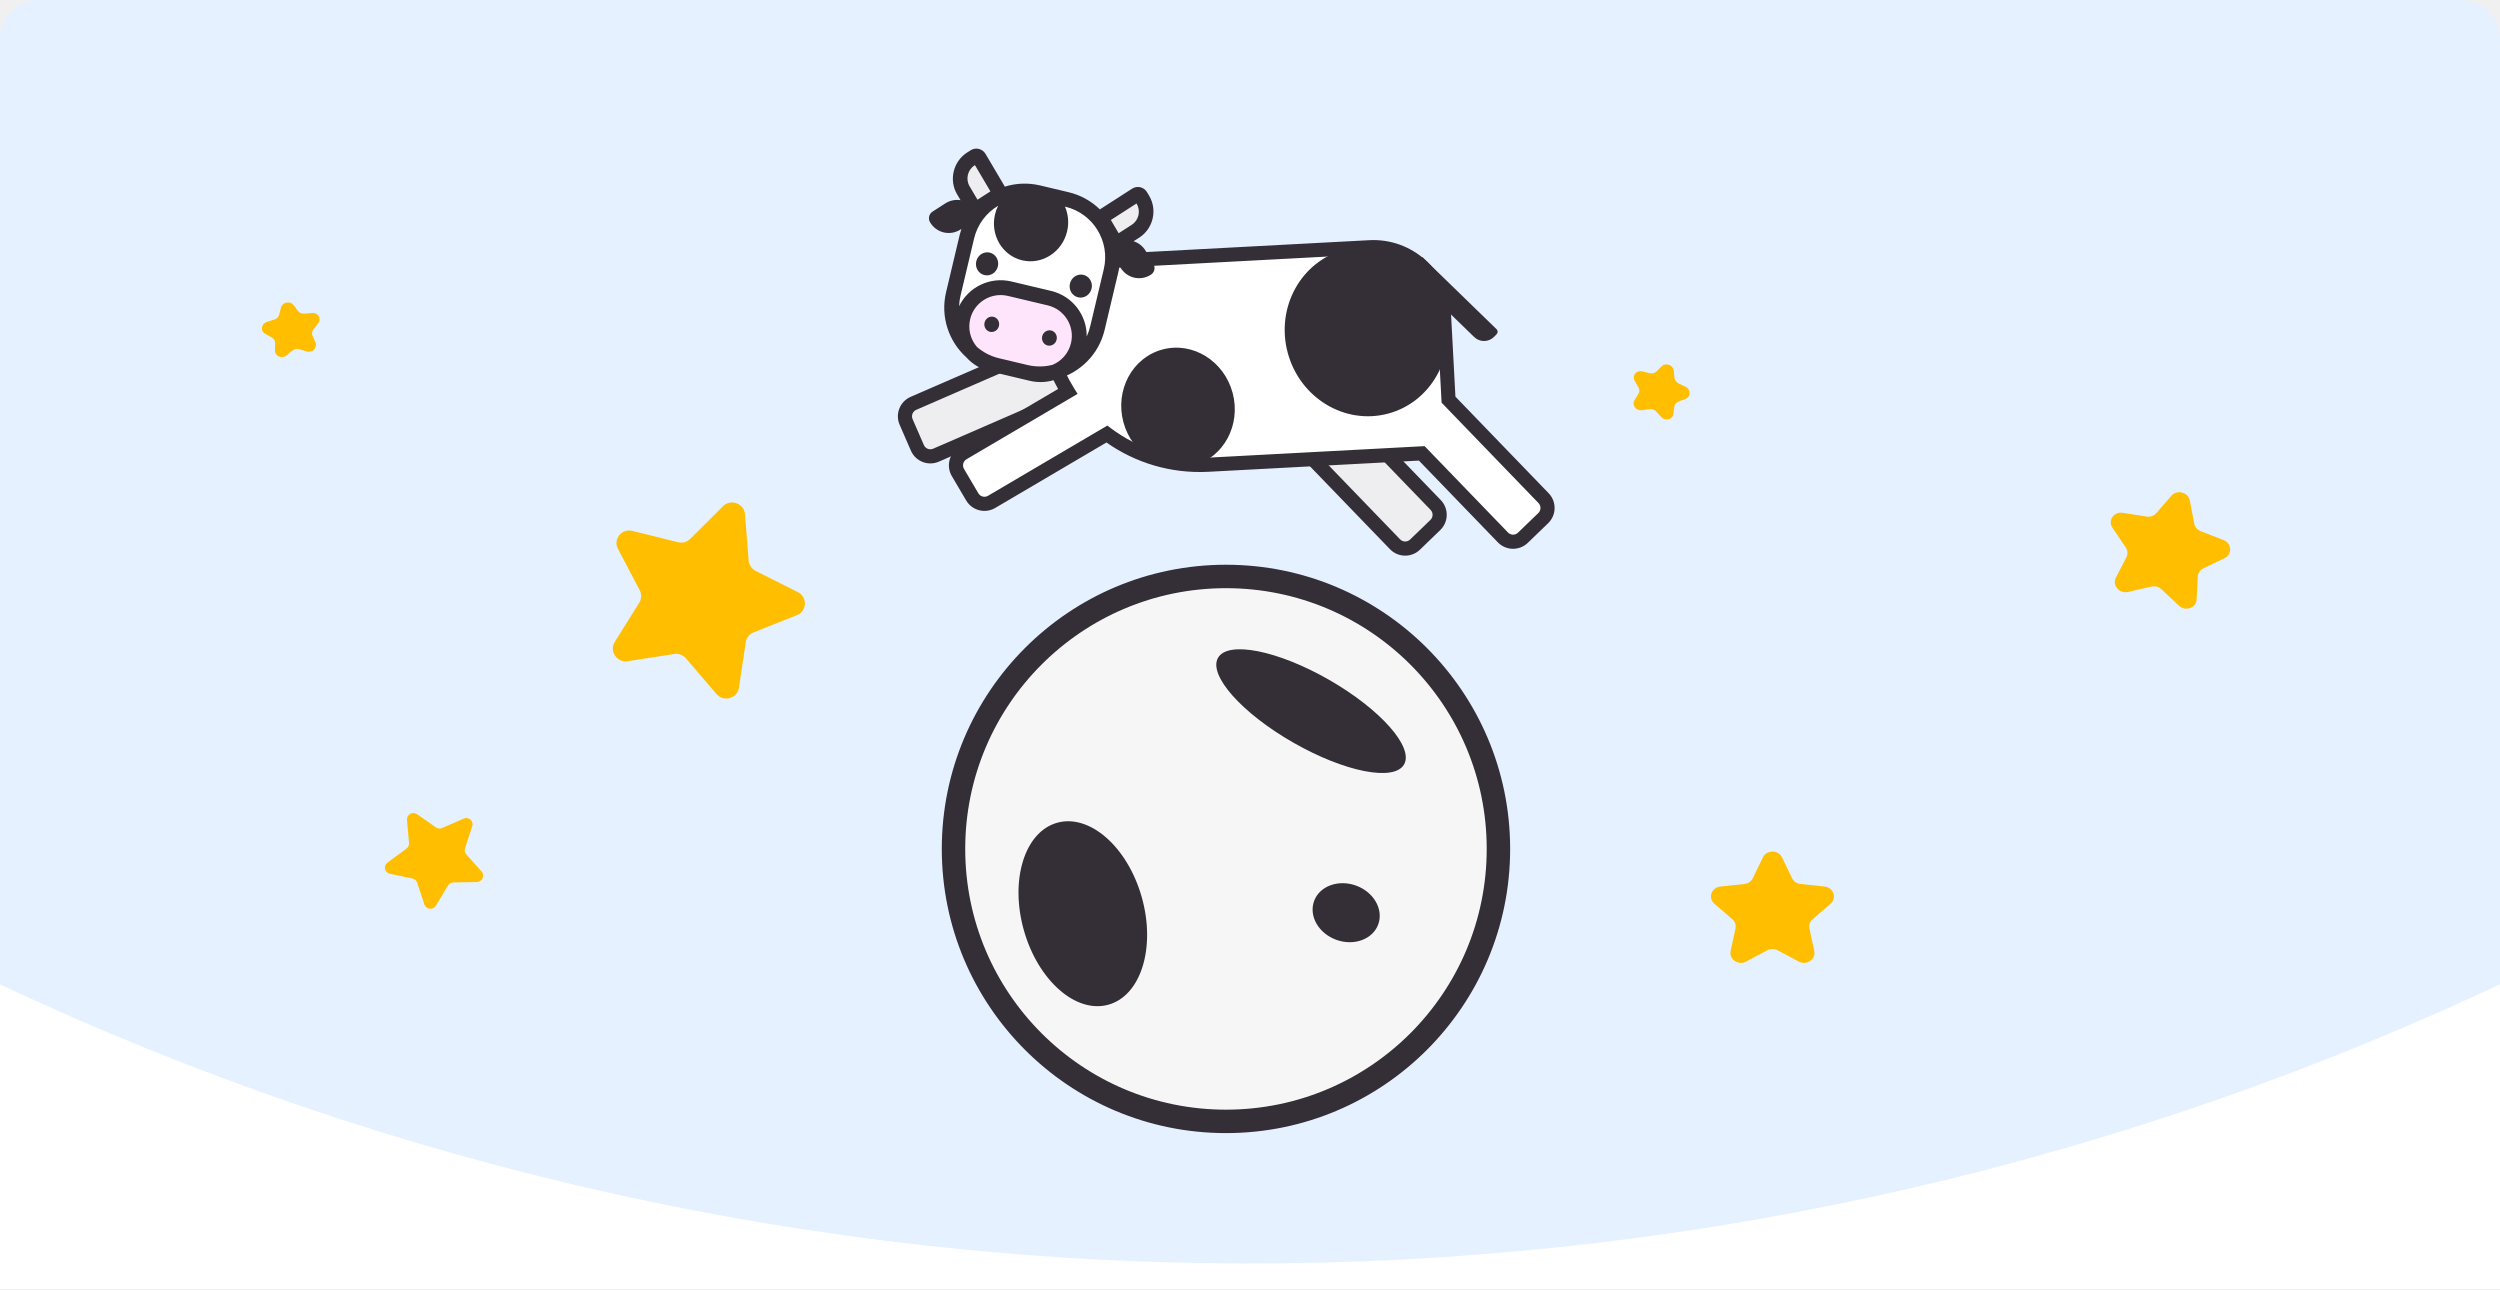
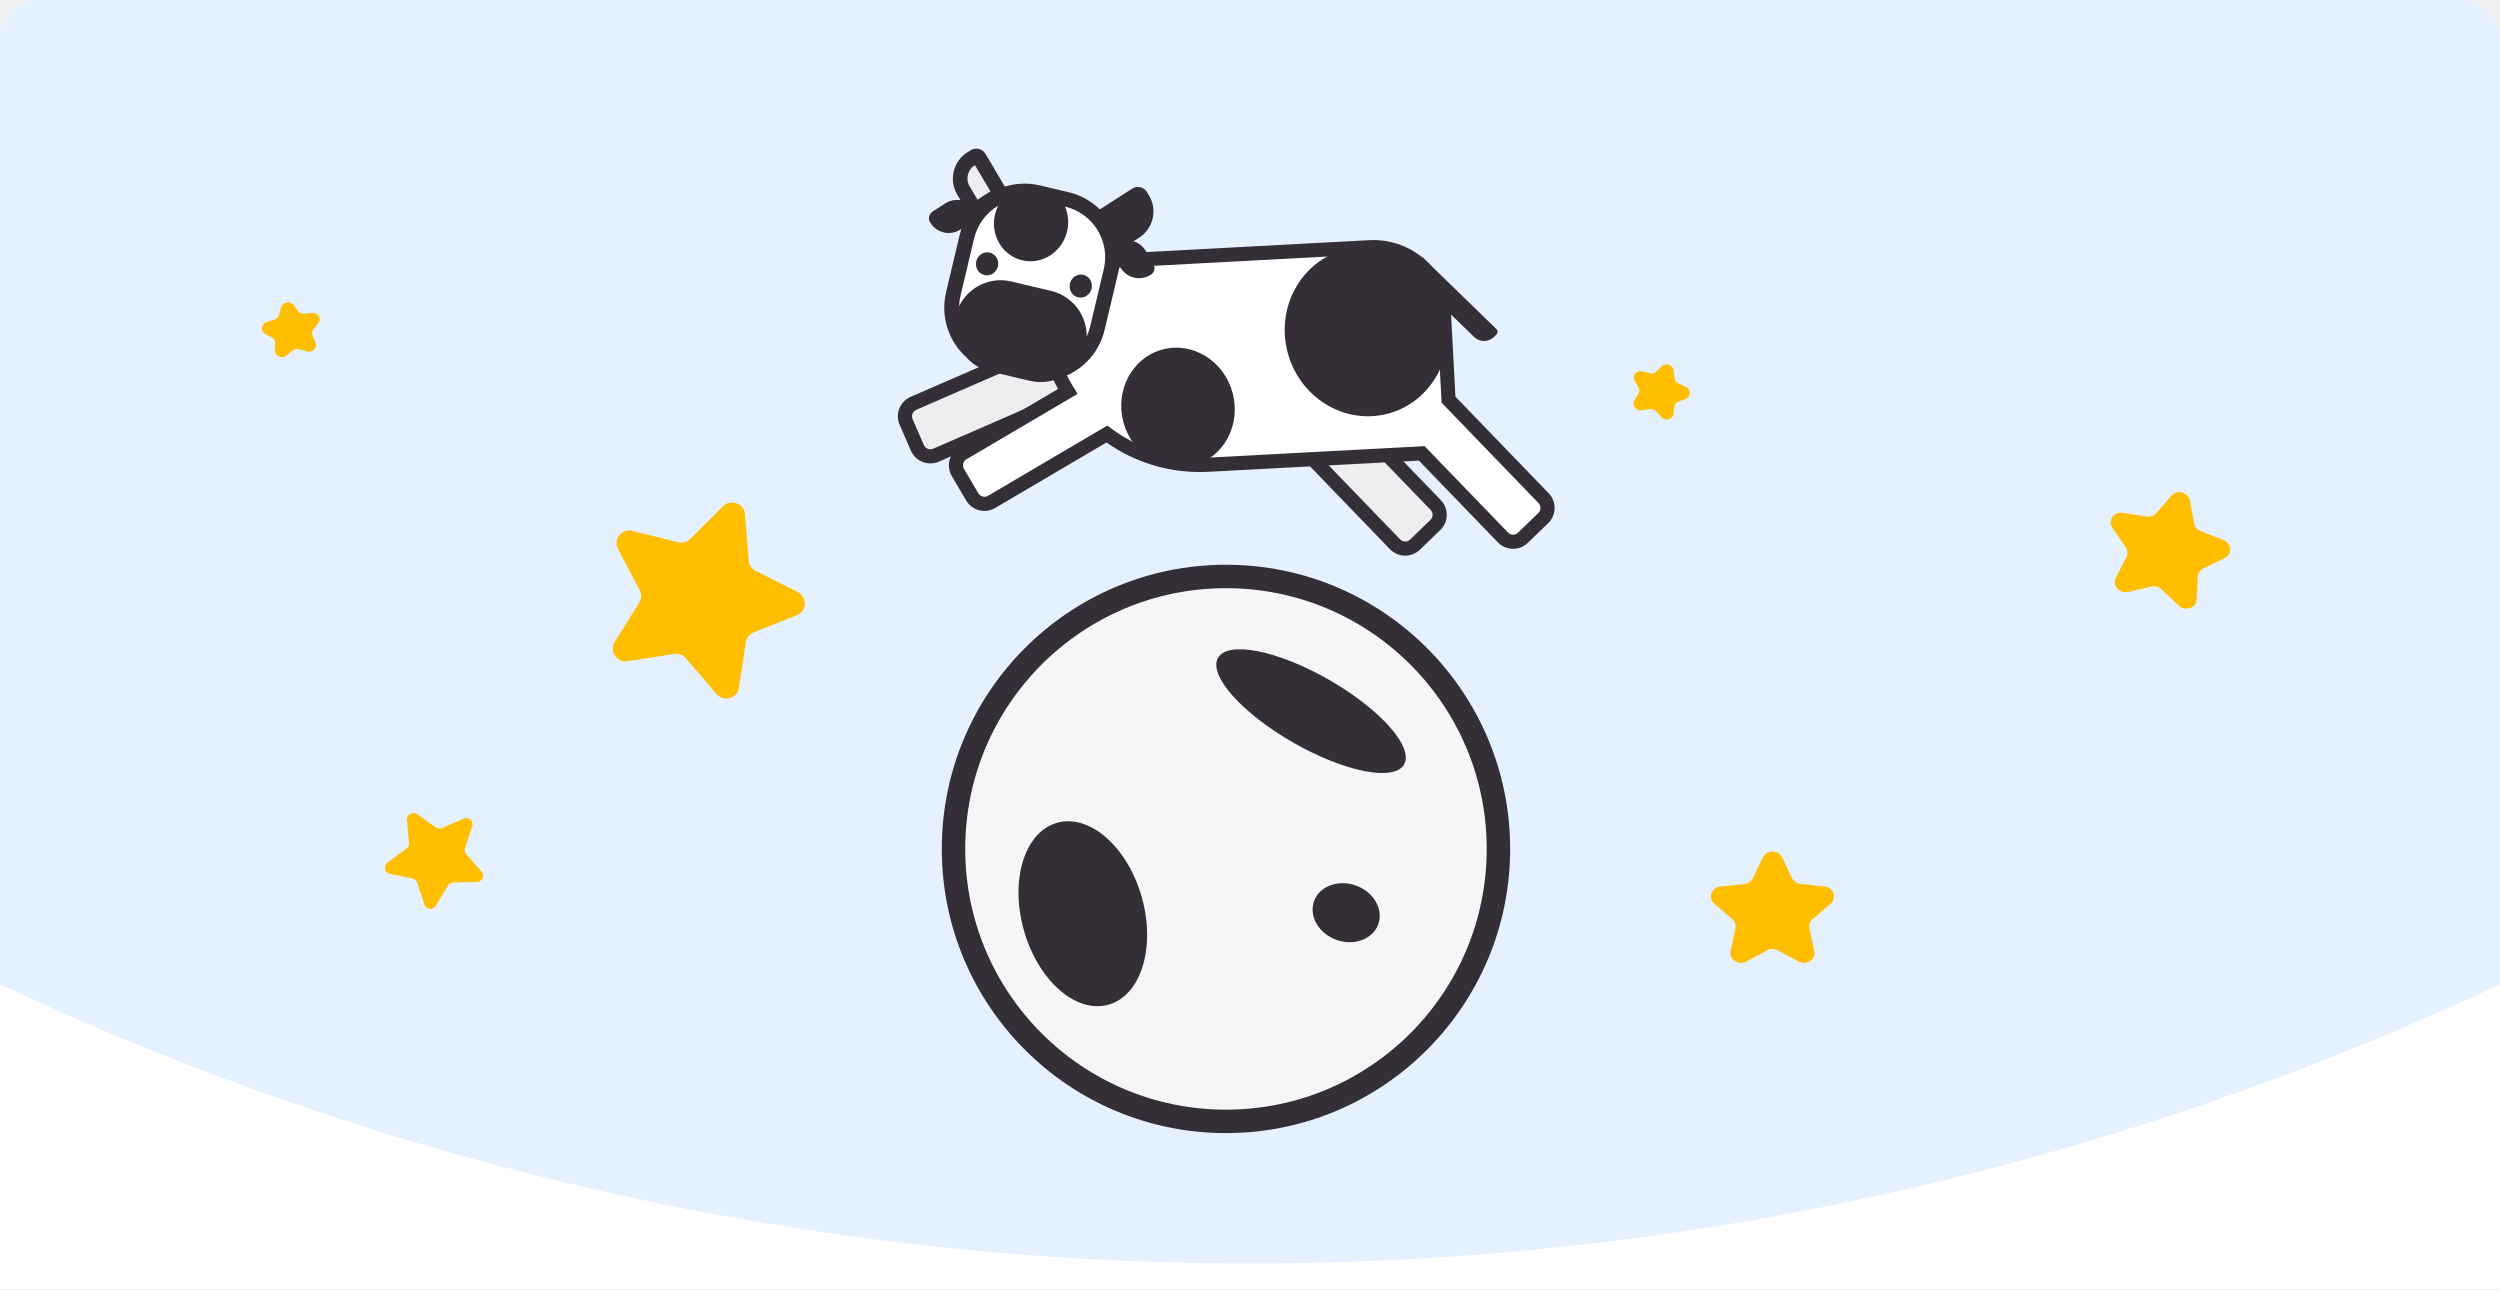
<svg xmlns="http://www.w3.org/2000/svg" width="320" height="165" viewBox="0 0 320 165" fill="none">
  <rect width="320" height="162" rx="5" fill="#E5F1FF" />
  <path d="M92.547 64.792C93.535 63.809 95.25 64.443 95.36 65.832L95.83 71.748C95.875 72.317 96.22 72.824 96.737 73.084L102.115 75.783C103.378 76.417 103.315 78.216 102.012 78.734L96.462 80.941C95.928 81.153 95.549 81.627 95.465 82.191L94.582 88.045C94.375 89.421 92.622 89.898 91.706 88.829L87.806 84.277C87.431 83.839 86.853 83.626 86.283 83.714L80.36 84.633C78.969 84.849 77.948 83.346 78.685 82.166L81.825 77.147C82.127 76.664 82.148 76.057 81.881 75.548L79.102 70.262C78.45 69.02 79.572 67.613 80.944 67.954L86.784 69.403C87.346 69.543 87.937 69.381 88.342 68.979L92.547 64.792Z" fill="#FFBF00" />
  <path d="M52.093 104.96C52.032 104.27 52.822 103.815 53.388 104.213L55.802 105.908C56.034 106.071 56.338 106.1 56.602 105.984L59.35 104.779C59.995 104.497 60.664 105.091 60.446 105.754L59.521 108.579C59.432 108.851 59.493 109.146 59.682 109.357L61.641 111.551C62.101 112.066 61.725 112.889 61.023 112.901L58.038 112.952C57.751 112.957 57.485 113.111 57.337 113.357L55.8 115.917C55.439 116.518 54.538 116.432 54.322 115.776L53.402 112.983C53.314 112.714 53.088 112.514 52.809 112.455L49.9 111.844C49.216 111.7 49.036 110.824 49.603 110.407L52.02 108.629C52.253 108.458 52.38 108.181 52.355 107.898L52.093 104.96Z" fill="#FFBF00" />
  <path d="M212.695 46.885C213.215 46.373 214.155 46.707 214.236 47.432L214.342 48.379C214.375 48.676 214.57 48.941 214.854 49.077L215.761 49.512C216.456 49.845 216.45 50.783 215.751 51.051L214.839 51.401C214.552 51.511 214.354 51.758 214.317 52.052L214.198 52.988C214.107 53.705 213.163 53.951 212.65 53.392L211.98 52.662C211.77 52.432 211.453 52.32 211.145 52.365L210.165 52.509C209.414 52.619 208.837 51.833 209.219 51.219L209.717 50.418C209.873 50.166 209.876 49.85 209.723 49.584L209.236 48.737C208.863 48.088 209.45 47.356 210.199 47.536L211.177 47.771C211.484 47.844 211.802 47.761 212.015 47.552L212.695 46.885Z" fill="#FFBF00" />
  <path d="M35.972 39.368C36.158 38.662 37.136 38.469 37.577 39.051L38.151 39.81C38.332 40.048 38.635 40.177 38.949 40.149L39.951 40.059C40.718 39.99 41.192 40.8 40.728 41.388L40.123 42.155C39.933 42.395 39.889 42.709 40.007 42.98L40.383 43.846C40.671 44.509 39.986 45.203 39.259 44.984L38.31 44.699C38.012 44.609 37.682 44.674 37.441 44.87L36.671 45.495C36.082 45.973 35.185 45.592 35.199 44.87L35.218 43.926C35.224 43.63 35.064 43.357 34.797 43.207L33.945 42.727C33.293 42.36 33.423 41.431 34.159 41.203L35.12 40.905C35.422 40.812 35.653 40.578 35.729 40.289L35.972 39.368Z" fill="#FFBF00" />
  <path d="M225.647 109.745C226.127 108.752 227.623 108.752 228.103 109.745L229.389 112.411C229.586 112.818 229.994 113.098 230.465 113.148L233.551 113.478C234.702 113.601 235.164 114.943 234.31 115.68L232.019 117.658C231.669 117.96 231.513 118.412 231.608 118.851L232.229 121.72C232.46 122.79 231.25 123.62 230.242 123.081L227.54 121.638C227.127 121.417 226.623 121.417 226.21 121.638L223.508 123.081C222.5 123.62 221.29 122.79 221.521 121.72L222.142 118.851C222.237 118.412 222.081 117.96 221.731 117.658L219.44 115.68C218.586 114.943 219.048 113.601 220.199 113.478L223.285 113.148C223.756 113.098 224.164 112.818 224.361 112.411L225.647 109.745Z" fill="#FFBF00" />
  <path d="M277.937 63.452C278.658 62.617 280.104 63.007 280.307 64.092L280.855 67.001C280.938 67.445 281.26 67.821 281.701 67.993L284.595 69.115C285.673 69.534 285.77 70.95 284.754 71.439L282.026 72.751C281.61 72.952 281.341 73.348 281.319 73.796L281.17 76.728C281.115 77.821 279.73 78.307 278.898 77.525L276.665 75.426C276.324 75.106 275.837 74.975 275.381 75.08L272.396 75.769C271.283 76.027 270.33 74.91 270.832 73.938L272.18 71.329C272.386 70.931 272.353 70.453 272.094 70.07L270.397 67.564C269.765 66.63 270.561 65.455 271.704 65.636L274.769 66.121C275.237 66.196 275.704 66.032 276 65.69L277.937 63.452Z" fill="#FFBF00" />
  <path d="M165.999 56.651C165.305 55.932 165.325 54.787 166.044 54.093L168.647 51.58C169.365 50.886 170.511 50.907 171.205 51.625L183.769 64.64C184.463 65.359 184.443 66.504 183.724 67.198L181.121 69.71C180.403 70.404 179.257 70.384 178.564 69.666L165.999 56.651Z" fill="#EEEDEF" />
-   <path fill-rule="evenodd" clip-rule="evenodd" d="M165.348 57.279C164.307 56.201 164.337 54.483 165.416 53.443L168.018 50.93C169.097 49.889 170.814 49.919 171.855 50.997L184.42 64.011C185.461 65.09 185.431 66.807 184.352 67.848L181.75 70.361C180.671 71.402 178.954 71.372 177.913 70.294L165.348 57.279ZM166.672 54.744C166.313 55.091 166.303 55.663 166.65 56.023L179.214 69.037C179.561 69.397 180.134 69.407 180.493 69.06L183.096 66.547C183.455 66.2 183.465 65.627 183.118 65.268L170.554 52.254C170.207 51.894 169.634 51.884 169.275 52.231L166.672 54.744Z" fill="#342E37" />
+   <path fillRule="evenodd" clipRule="evenodd" d="M165.348 57.279C164.307 56.201 164.337 54.483 165.416 53.443L168.018 50.93C169.097 49.889 170.814 49.919 171.855 50.997L184.42 64.011C185.461 65.09 185.431 66.807 184.352 67.848L181.75 70.361C180.671 71.402 178.954 71.372 177.913 70.294L165.348 57.279ZM166.672 54.744C166.313 55.091 166.303 55.663 166.65 56.023L179.214 69.037C179.561 69.397 180.134 69.407 180.493 69.06L183.096 66.547C183.455 66.2 183.465 65.627 183.118 65.268L170.554 52.254C170.207 51.894 169.634 51.884 169.275 52.231L166.672 54.744Z" fill="#342E37" />
  <path d="M133.51 44.414C134.426 44.015 135.491 44.435 135.89 45.351L137.333 48.669C137.731 49.585 137.311 50.651 136.395 51.05L119.806 58.263C118.89 58.662 117.824 58.242 117.426 57.326L115.983 54.008C115.584 53.092 116.004 52.026 116.92 51.628L133.51 44.414Z" fill="#EEEDEF" />
-   <path fill-rule="evenodd" clip-rule="evenodd" d="M133.149 43.584C134.523 42.987 136.122 43.616 136.719 44.991L138.162 48.308C138.76 49.683 138.13 51.281 136.756 51.879L120.167 59.093C118.792 59.69 117.194 59.061 116.596 57.687L115.153 54.369C114.556 52.994 115.185 51.396 116.56 50.798L133.149 43.584ZM135.06 45.712C134.861 45.254 134.328 45.044 133.87 45.243L117.281 52.457C116.823 52.656 116.613 53.189 116.812 53.647L118.255 56.965C118.454 57.423 118.987 57.633 119.445 57.434L136.034 50.22C136.492 50.021 136.702 49.488 136.503 49.03L135.06 45.712Z" fill="#342E37" />
-   <path fill-rule="evenodd" clip-rule="evenodd" d="M133.45 35.686C133.397 34.688 134.163 33.836 135.16 33.783L175.314 31.647C180.302 31.382 184.561 35.211 184.827 40.199L185.41 51.159L197.578 63.763C198.271 64.481 198.251 65.627 197.533 66.321L194.93 68.834C194.211 69.527 193.066 69.507 192.372 68.789L181.986 58.031L154.643 59.486C149.804 59.743 145.278 58.249 141.678 55.558L126.925 64.24C126.064 64.747 124.955 64.46 124.449 63.599L122.614 60.481C122.107 59.62 122.394 58.511 123.255 58.004L136.674 50.108C134.962 47.353 133.9 44.14 133.715 40.672L133.45 35.686Z" fill="white" />
-   <path fill-rule="evenodd" clip-rule="evenodd" d="M132.547 35.733C132.467 34.237 133.616 32.959 135.112 32.88L175.266 30.744C180.753 30.452 185.438 34.664 185.73 40.151L186.295 50.774L198.228 63.134C199.269 64.213 199.239 65.93 198.161 66.971L195.558 69.484C194.48 70.525 192.762 70.495 191.721 69.417L181.622 58.956L154.691 60.389C149.85 60.646 145.306 59.227 141.627 56.638L127.384 65.02C126.092 65.78 124.429 65.349 123.669 64.058L121.834 60.939C121.074 59.648 121.505 57.985 122.797 57.224L135.434 49.787C133.921 47.091 132.987 44.014 132.812 40.72L132.547 35.733ZM135.208 34.686C134.71 34.713 134.327 35.139 134.353 35.637L134.619 40.624C134.795 43.935 135.808 47.001 137.442 49.63L137.931 50.417L123.714 58.784C123.284 59.037 123.14 59.591 123.393 60.022L125.228 63.14C125.482 63.571 126.036 63.714 126.467 63.461L141.738 54.474L142.22 54.834C145.656 57.403 149.975 58.828 154.595 58.582L182.35 57.106L193.022 68.16C193.369 68.52 193.942 68.53 194.301 68.183L196.904 65.67C197.264 65.323 197.274 64.75 196.927 64.391L184.524 51.544L183.923 40.247C183.685 35.758 179.852 32.312 175.362 32.55L135.208 34.686Z" fill="#342E37" />
+   <path fillRule="evenodd" clipRule="evenodd" d="M133.149 43.584C134.523 42.987 136.122 43.616 136.719 44.991L138.162 48.308C138.76 49.683 138.13 51.281 136.756 51.879L120.167 59.093C118.792 59.69 117.194 59.061 116.596 57.687L115.153 54.369C114.556 52.994 115.185 51.396 116.56 50.798L133.149 43.584ZM135.06 45.712C134.861 45.254 134.328 45.044 133.87 45.243L117.281 52.457C116.823 52.656 116.613 53.189 116.812 53.647L118.255 56.965C118.454 57.423 118.987 57.633 119.445 57.434L136.034 50.22C136.492 50.021 136.702 49.488 136.503 49.03L135.06 45.712Z" fill="#342E37" />
+   <path fillRule="evenodd" clipRule="evenodd" d="M133.45 35.686C133.397 34.688 134.163 33.836 135.16 33.783L175.314 31.647C180.302 31.382 184.561 35.211 184.827 40.199L185.41 51.159L197.578 63.763C198.271 64.481 198.251 65.627 197.533 66.321L194.93 68.834C194.211 69.527 193.066 69.507 192.372 68.789L181.986 58.031L154.643 59.486C149.804 59.743 145.278 58.249 141.678 55.558L126.925 64.24C126.064 64.747 124.955 64.46 124.449 63.599L122.614 60.481C122.107 59.62 122.394 58.511 123.255 58.004L136.674 50.108C134.962 47.353 133.9 44.14 133.715 40.672L133.45 35.686Z" fill="white" />
+   <path fillRule="evenodd" clipRule="evenodd" d="M132.547 35.733C132.467 34.237 133.616 32.959 135.112 32.88L175.266 30.744C180.753 30.452 185.438 34.664 185.73 40.151L186.295 50.774L198.228 63.134C199.269 64.213 199.239 65.93 198.161 66.971L195.558 69.484C194.48 70.525 192.762 70.495 191.721 69.417L181.622 58.956L154.691 60.389C149.85 60.646 145.306 59.227 141.627 56.638L127.384 65.02C126.092 65.78 124.429 65.349 123.669 64.058L121.834 60.939C121.074 59.648 121.505 57.985 122.797 57.224L135.434 49.787C133.921 47.091 132.987 44.014 132.812 40.72L132.547 35.733ZM135.208 34.686C134.71 34.713 134.327 35.139 134.353 35.637L134.619 40.624C134.795 43.935 135.808 47.001 137.442 49.63L137.931 50.417L123.714 58.784C123.284 59.037 123.14 59.591 123.393 60.022L125.228 63.14C125.482 63.571 126.036 63.714 126.467 63.461L141.738 54.474L142.22 54.834C145.656 57.403 149.975 58.828 154.595 58.582L182.35 57.106L193.022 68.16C193.369 68.52 193.942 68.53 194.301 68.183L196.904 65.67C197.264 65.323 197.274 64.75 196.927 64.391L184.524 51.544L183.923 40.247C183.685 35.758 179.852 32.312 175.362 32.55L135.208 34.686Z" fill="#342E37" />
  <path d="M184.925 39.773C186.471 45.565 183.225 51.461 177.674 52.943C172.124 54.424 166.371 50.93 164.825 45.138C163.279 39.346 166.526 33.45 172.076 31.969C177.626 30.487 183.379 33.981 184.925 39.773Z" fill="#342E37" />
  <path d="M157.777 50.296C158.872 54.398 156.629 58.56 152.768 59.59C148.907 60.621 144.889 58.131 143.794 54.028C142.699 49.926 144.942 45.764 148.803 44.734C152.664 43.703 156.682 46.194 157.777 50.296Z" fill="#342E37" />
  <path d="M123.128 21.933L125.654 20.613L127.855 24.824L125.328 26.144L123.128 21.933Z" fill="#EEEDEF" />
  <path d="M145.289 25.409L146.709 27.881L142.589 30.247L141.169 27.775L145.289 25.409Z" fill="#EEEDEF" />
  <path d="M124.553 29.855C125.999 25.913 130.367 23.89 134.309 25.336L137.426 26.48C141.367 27.926 143.39 32.293 141.944 36.235L139.326 43.372C137.88 47.313 133.512 49.336 129.571 47.89L126.454 46.747C122.512 45.301 120.489 40.933 121.935 36.991L124.553 29.855Z" fill="white" />
  <path d="M124.364 39.57C124.974 37.562 127.096 36.427 129.105 37.036L134.79 38.761C136.798 39.37 137.933 41.493 137.324 43.502L136.772 45.32C136.162 47.329 134.04 48.464 132.031 47.854L126.347 46.13C124.338 45.52 123.203 43.398 123.813 41.389L124.364 39.57Z" fill="#FFE5FC" />
-   <path fill-rule="evenodd" clip-rule="evenodd" d="M126.149 19.701C125.749 19.023 124.888 18.818 124.226 19.244L123.77 19.537C122.005 20.673 121.438 23.059 122.505 24.867L122.951 25.623C122.298 25.518 121.602 25.647 120.991 26.04L119.364 27.087C118.915 27.375 118.771 27.983 119.042 28.442C119.856 29.823 121.608 30.238 122.956 29.372L123.059 29.305C122.974 29.558 122.899 29.817 122.836 30.082L121.096 37.41C120.349 40.558 121.447 43.713 123.69 45.738C124.466 46.602 125.503 47.246 126.718 47.534L127.418 47.701L127.442 47.706L131.095 48.574L131.118 48.579L131.818 48.745C133.031 49.033 134.246 48.925 135.326 48.504C138.243 47.704 140.644 45.378 141.391 42.228L143.131 34.901C143.2 34.61 143.254 34.319 143.292 34.03L143.409 34.228C144.223 35.608 145.975 36.024 147.323 35.157C147.772 34.869 147.916 34.262 147.645 33.802L146.662 32.136C146.292 31.509 145.729 31.081 145.098 30.882L145.837 30.407C147.602 29.271 148.169 26.885 147.102 25.077L146.827 24.61C146.427 23.932 145.566 23.728 144.904 24.154L140.823 26.778C140.81 26.787 140.798 26.795 140.785 26.804C139.713 25.755 138.351 24.976 136.786 24.604L133.133 23.736L133.122 23.734L133.115 23.732L133.065 23.721C131.54 23.371 130.015 23.454 128.62 23.889L128.614 23.879L126.149 19.701ZM124.792 21.138L126.775 24.498L125.12 25.562L124.103 23.839C123.57 22.935 123.853 21.742 124.736 21.174L124.792 21.138ZM145.47 26.048L142.189 28.158L143.188 29.853L144.871 28.77C145.754 28.202 146.037 27.009 145.504 26.105L145.47 26.048ZM127.757 26.341C127.588 26.68 127.456 27.045 127.364 27.431C126.735 30.078 128.291 32.715 130.838 33.32C133.386 33.925 135.96 32.269 136.589 29.621C136.853 28.511 136.732 27.403 136.316 26.445L136.347 26.453C139.921 27.302 142.131 30.887 141.282 34.462L139.542 41.789C139.435 42.24 139.285 42.668 139.097 43.072C139.136 40.362 137.296 37.892 134.549 37.24L129.45 36.029C126.704 35.377 123.951 36.755 122.767 39.192C122.78 38.748 122.839 38.298 122.946 37.849L124.686 30.521C125.119 28.697 126.264 27.229 127.757 26.341ZM125.039 44.395C125.822 45.081 126.778 45.592 127.86 45.852L131.554 46.729C132.637 46.983 133.719 46.956 134.726 46.697C135.871 46.219 136.779 45.218 137.087 43.919C137.599 41.764 136.266 39.601 134.11 39.089L129.011 37.878C126.855 37.366 124.692 38.699 124.18 40.855C123.872 42.153 124.233 43.453 125.039 44.395ZM126.004 35.211C126.768 35.392 127.54 34.895 127.729 34.101C127.918 33.307 127.451 32.516 126.687 32.334C125.922 32.153 125.15 32.65 124.961 33.444C124.773 34.238 125.239 35.029 126.004 35.211ZM139.721 36.949C139.532 37.743 138.76 38.239 137.996 38.058C137.232 37.877 136.765 37.086 136.953 36.291C137.142 35.497 137.914 35 138.679 35.182C139.443 35.363 139.91 36.154 139.721 36.949ZM126.716 42.47C127.226 42.591 127.741 42.259 127.866 41.73C127.992 41.2 127.681 40.673 127.172 40.552C126.662 40.431 126.147 40.762 126.021 41.292C125.896 41.821 126.207 42.349 126.716 42.47ZM135.246 43.482C135.121 44.012 134.606 44.343 134.096 44.222C133.587 44.101 133.276 43.574 133.402 43.044C133.527 42.515 134.042 42.183 134.552 42.304C135.061 42.425 135.372 42.953 135.246 43.482Z" fill="#342E37" />
+   <path fillRule="evenodd" clipRule="evenodd" d="M126.149 19.701C125.749 19.023 124.888 18.818 124.226 19.244L123.77 19.537C122.005 20.673 121.438 23.059 122.505 24.867L122.951 25.623C122.298 25.518 121.602 25.647 120.991 26.04L119.364 27.087C118.915 27.375 118.771 27.983 119.042 28.442C119.856 29.823 121.608 30.238 122.956 29.372L123.059 29.305C122.974 29.558 122.899 29.817 122.836 30.082L121.096 37.41C120.349 40.558 121.447 43.713 123.69 45.738C124.466 46.602 125.503 47.246 126.718 47.534L127.418 47.701L127.442 47.706L131.095 48.574L131.118 48.579L131.818 48.745C133.031 49.033 134.246 48.925 135.326 48.504C138.243 47.704 140.644 45.378 141.391 42.228L143.131 34.901C143.2 34.61 143.254 34.319 143.292 34.03L143.409 34.228C144.223 35.608 145.975 36.024 147.323 35.157C147.772 34.869 147.916 34.262 147.645 33.802L146.662 32.136C146.292 31.509 145.729 31.081 145.098 30.882L145.837 30.407C147.602 29.271 148.169 26.885 147.102 25.077L146.827 24.61C146.427 23.932 145.566 23.728 144.904 24.154L140.823 26.778C140.81 26.787 140.798 26.795 140.785 26.804C139.713 25.755 138.351 24.976 136.786 24.604L133.133 23.736L133.122 23.734L133.115 23.732L133.065 23.721C131.54 23.371 130.015 23.454 128.62 23.889L128.614 23.879L126.149 19.701ZM124.792 21.138L126.775 24.498L125.12 25.562L124.103 23.839C123.57 22.935 123.853 21.742 124.736 21.174L124.792 21.138ZM145.47 26.048L142.189 28.158L143.188 29.853L144.871 28.77C145.754 28.202 146.037 27.009 145.504 26.105L145.47 26.048ZM127.757 26.341C127.588 26.68 127.456 27.045 127.364 27.431C126.735 30.078 128.291 32.715 130.838 33.32C133.386 33.925 135.96 32.269 136.589 29.621C136.853 28.511 136.732 27.403 136.316 26.445L136.347 26.453C139.921 27.302 142.131 30.887 141.282 34.462L139.542 41.789C139.435 42.24 139.285 42.668 139.097 43.072C139.136 40.362 137.296 37.892 134.549 37.24L129.45 36.029C126.704 35.377 123.951 36.755 122.767 39.192C122.78 38.748 122.839 38.298 122.946 37.849L124.686 30.521C125.119 28.697 126.264 27.229 127.757 26.341ZM125.039 44.395C125.822 45.081 126.778 45.592 127.86 45.852L131.554 46.729C132.637 46.983 133.719 46.956 134.726 46.697C135.871 46.219 136.779 45.218 137.087 43.919C137.599 41.764 136.266 39.601 134.11 39.089L129.011 37.878C126.855 37.366 124.692 38.699 124.18 40.855C123.872 42.153 124.233 43.453 125.039 44.395ZM126.004 35.211C126.768 35.392 127.54 34.895 127.729 34.101C127.918 33.307 127.451 32.516 126.687 32.334C125.922 32.153 125.15 32.65 124.961 33.444C124.773 34.238 125.239 35.029 126.004 35.211ZM139.721 36.949C139.532 37.743 138.76 38.239 137.996 38.058C137.232 37.877 136.765 37.086 136.953 36.291C137.142 35.497 137.914 35 138.679 35.182C139.443 35.363 139.91 36.154 139.721 36.949ZM126.716 42.47C127.226 42.591 127.741 42.259 127.866 41.73C127.992 41.2 127.681 40.673 127.172 40.552C126.662 40.431 126.147 40.762 126.021 41.292C125.896 41.821 126.207 42.349 126.716 42.47ZM135.246 43.482C135.121 44.012 134.606 44.343 134.096 44.222C133.587 44.101 133.276 43.574 133.402 43.044C133.527 42.515 134.042 42.183 134.552 42.304C135.061 42.425 135.372 42.953 135.246 43.482Z" fill="#342E37" />
  <path d="M180.186 34.87L182.076 32.924L191.56 42.138C191.739 42.312 191.743 42.598 191.569 42.777L191.254 43.102C190.558 43.818 189.413 43.835 188.696 43.139L180.186 34.87Z" fill="#342E37" />
  <circle cx="156.924" cy="108.662" r="34.875" fill="#F7F6F7" stroke="#342E37" stroke-width="3" />
  <path d="M179.719 97.852C178.448 100.068 172.088 98.809 165.512 95.039C158.937 91.27 154.636 86.417 155.907 84.201C157.177 81.984 163.538 83.244 170.113 87.013C176.689 90.783 180.989 95.635 179.719 97.852Z" fill="#342E37" />
  <path d="M135.301 105.316C139.465 104.136 144.318 108.391 146.14 114.82C147.961 121.248 146.062 127.416 141.898 128.596C137.733 129.776 132.881 125.521 131.059 119.093C129.238 112.664 131.137 106.496 135.301 105.316Z" fill="#342E37" />
  <path d="M173.562 113.351C175.832 114.17 177.111 116.389 176.419 118.308C175.727 120.227 173.326 121.119 171.056 120.301C168.786 119.482 167.507 117.263 168.199 115.344C168.89 113.425 171.291 112.533 173.562 113.351Z" fill="#342E37" />
  <path d="M317.53 127.139C216.708 173.649 100.486 173.232 0 126V165H320V126L317.53 127.139Z" fill="white" />
</svg>
